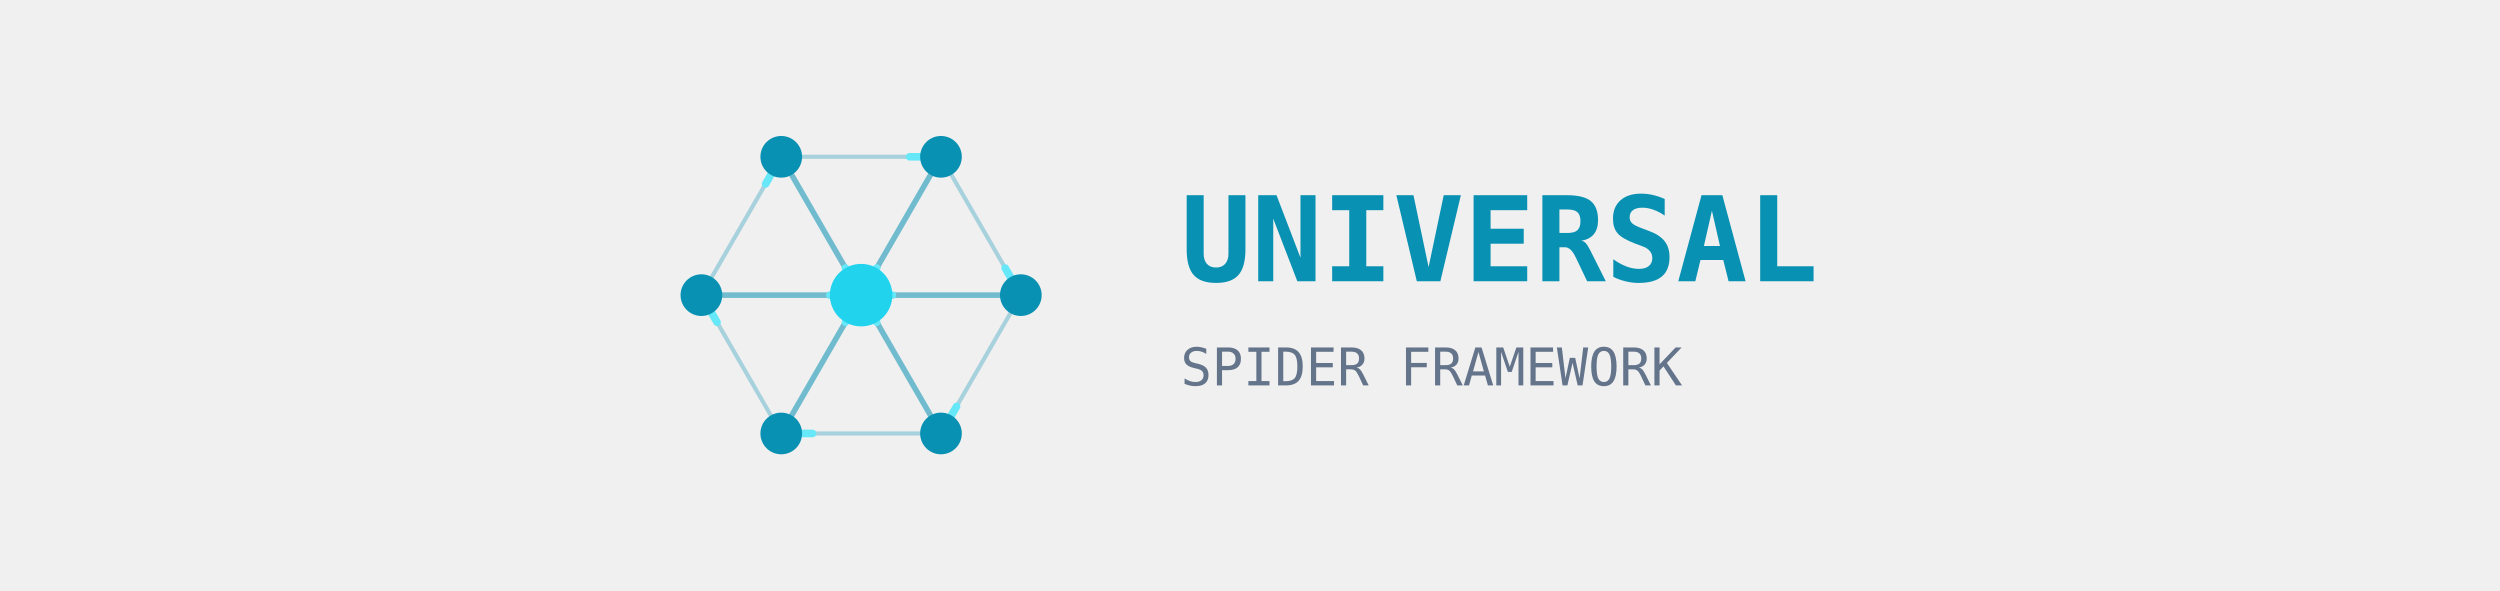
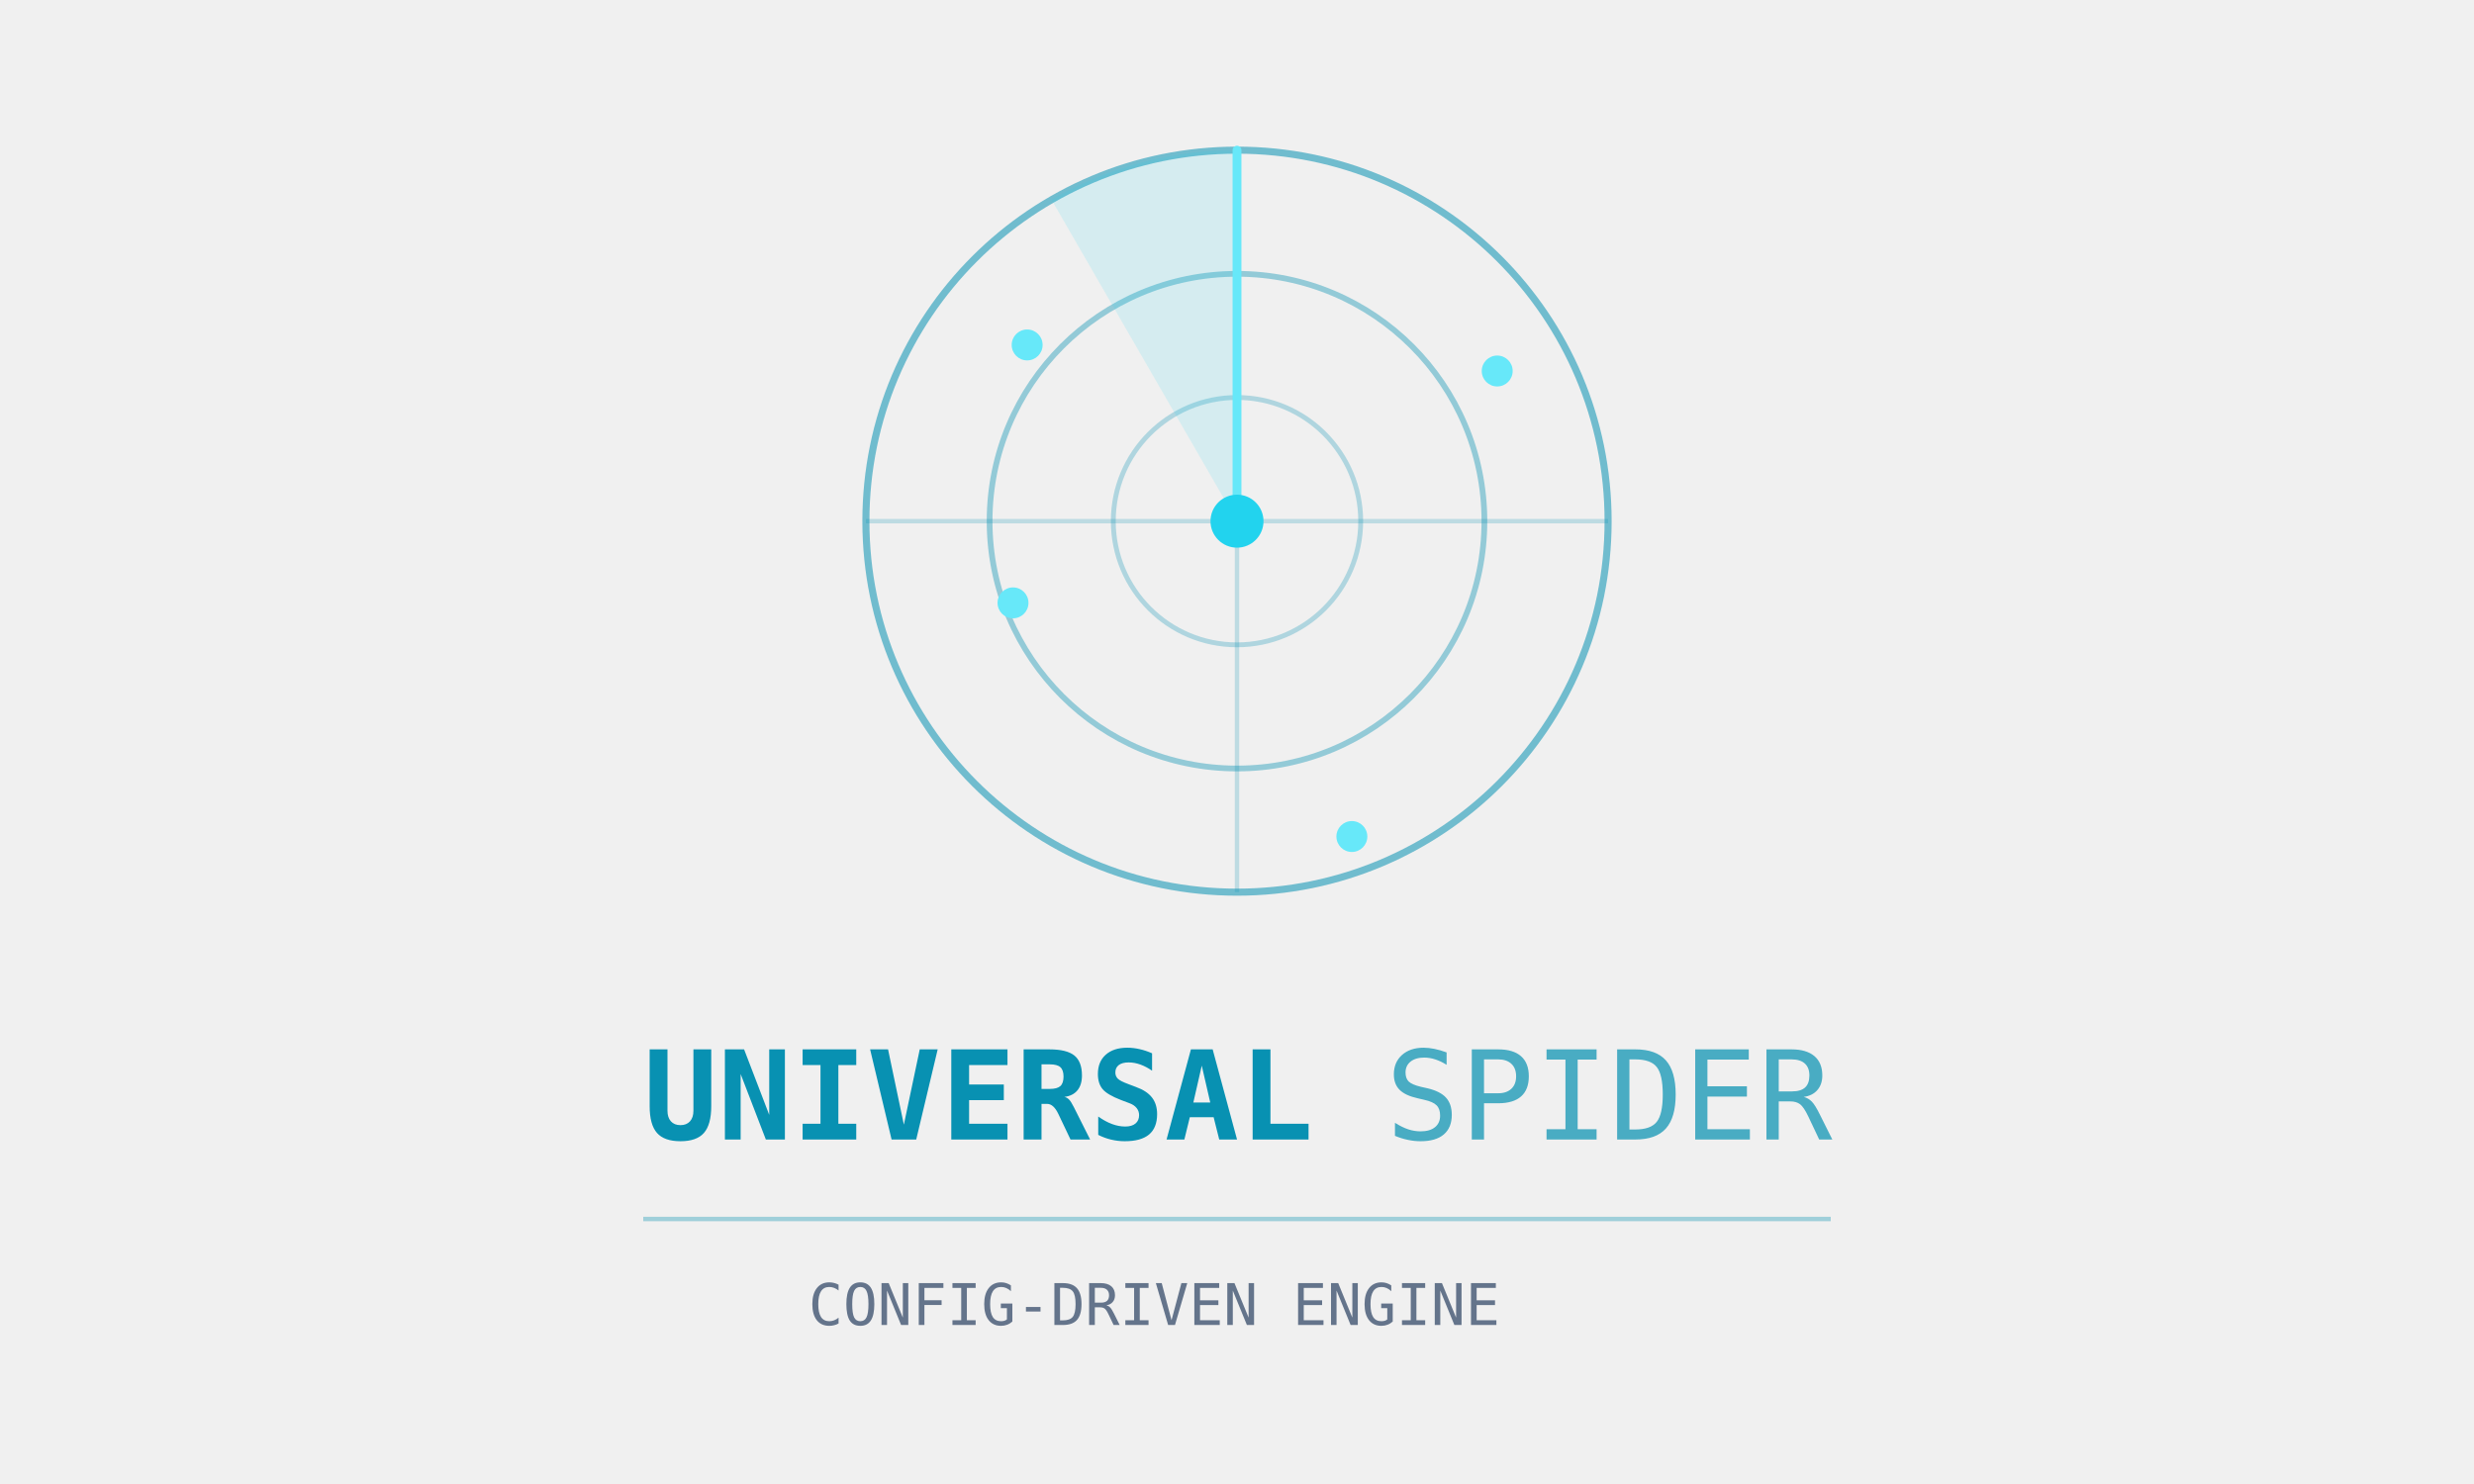
- <svg xmlns="http://www.w3.org/2000/svg" viewBox="0 0 720 170" width="720" height="170" role="img" aria-labelledby="sfLogoTitle">
+ <svg xmlns="http://www.w3.org/2000/svg" viewBox="0 0 560 336" width="560" height="336" role="img" aria-labelledby="sfTitle">
  <style>
    /* ---------------------------------------------------------------
       纯 CSS 动画（无 JavaScript）。GitHub 会剥离 SVG 中的 script 标签，
       但保留 CSS 动画，因此作为图片嵌入 README 时仍会播放。
       静态基线为「最终可见状态」：若样式被剥离，仍是一个完整的静态 logo。
       配色取自控制台自身 web/static/css/style.css（--accent / --accent-hover）。
+        雷达扫描对应该框架的「站点探测器」与监控面板。
       --------------------------------------------------------------- */

-     /* 连线自绘：枢纽→卫星 与 卫星→卫星 均为 46 单位，共用一条规则 */
-     @keyframes drawLink { from { stroke-dashoffset: 47; } to { stroke-dashoffset: 0; } }
-     .drawLink { stroke-dasharray: 47; animation: drawLink .46s cubic-bezier(.65,0,.35,1) both; }
+     /* 圆环由内向外展开 */
+     @keyframes ringIn {
+       from { opacity: 0; transform: scale(.82); }
+       to   { opacity: 1; transform: scale(1); }
+     }
+     .ringIn {
+       transform-box: fill-box;
+       transform-origin: center;
+       animation: ringIn .6s cubic-bezier(.22,1,.36,1) both;
+     }

-     /* 节点弹出 */
+     /* 中心核心 */
    @keyframes pop {
      from { opacity: 0; transform: scale(.3); }
      to   { opacity: 1; transform: scale(1); }
    }
    .pop {
      transform-box: fill-box;
      transform-origin: center;
-       animation: pop .42s cubic-bezier(.34,1.56,.64,1) both;
+       animation: pop .45s cubic-bezier(.34,1.56,.64,1) both;
    }

-     /* 数据脉冲：沿连线向外/环向流动（常驻） */
-     @keyframes flow { from { stroke-dashoffset: 46; } to { stroke-dashoffset: 0; } }
-     .flow {
-       stroke-dasharray: 9 37;
-       animation: flow 1.6s linear infinite;
+     /* 扫描线 + 扇区：常驻旋转 */
+     @keyframes spin { from { transform: rotate(0deg); } to { transform: rotate(360deg); } }
+     .sweep {
+       transform-box: view-box;
+       transform-origin: 280px 118px;
+       animation: spin 4s linear infinite;
    }

-     /* 枢纽核心呼吸（常驻）。pop 管 opacity，breathe 管 fill-opacity，互不冲突 */
-     @keyframes breathe {
-       0%, 100% { fill-opacity: .55; transform: scale(.9); }
-       50%      { fill-opacity: 1;   transform: scale(1.12); }
+     /* 光点：周期与扫描周期一致（4s），延迟按角度换算，
+        使每个光点恰好在扫描线掠过时亮起 */
+     @keyframes blip {
+       0%   { opacity: 0;   transform: scale(.4); }
+       5%   { opacity: 1;   transform: scale(1.7); }
+       18%  { opacity: .85; transform: scale(1); }
+       65%  { opacity: .22; transform: scale(.9); }
+       100% { opacity: 0;   transform: scale(.4); }
    }
-     .hub {
+     .blip {
      transform-box: fill-box;
      transform-origin: center;
-       animation: pop .45s cubic-bezier(.34,1.56,.64,1) both,
-                  breathe 2.6s ease-in-out 2.9s infinite;
+       animation: blip 4s ease-out infinite normal backwards;
    }

-     /* 文字上浮 */
-     @keyframes rise {
-       from { opacity: 0; transform: translateY(9px); }
-       to   { opacity: 1; transform: translateY(0); }
+     /* 字标：遮罩横向擦除显现 */
+     @keyframes wipe { from { transform: translateX(-560px); } to { transform: translateX(0); } }
+     .wipeRect {
+       transform-box: view-box;
+       animation: wipe .95s cubic-bezier(.65,0,.35,1) 2.2s both;
    }
-     .rise { animation: rise .55s cubic-bezier(.22,1,.36,1) both; }
+ 
+     /* 分隔线：从中心向两侧展开 */
+     @keyframes ruleIn { from { transform: scaleX(0); } to { transform: scaleX(1); } }
+     .rule {
+       transform-box: view-box;
+       transform-origin: 280px 276px;
+       animation: ruleIn .6s cubic-bezier(.22,1,.36,1) 2.9s both;
+     }
+ 
+     @keyframes fadeIn { from { opacity: 0; } to { opacity: 1; } }
+     .fadeIn { animation: fadeIn .6s ease-out both; }

    @media (prefers-reduced-motion: reduce) {
-       .drawLink, .pop, .hub, .rise { animation: none !important; }
-       .flow { display: none; }
+       .ringIn, .pop, .sweep, .blip, .wipeRect, .rule, .fadeIn { animation: none !important; }
    }
  </style>
-   <g stroke="#0891B2" stroke-width="1.2" stroke-linecap="round" opacity=".32">
-     <line class="drawLink" x1="294" y1="85" x2="271" y2="45.16" style="animation-delay:1.10s" />
-     <line class="drawLink" x1="271" y1="45.16" x2="225" y2="45.16" style="animation-delay:1.15s" />
-     <line class="drawLink" x1="225" y1="45.16" x2="202" y2="85" style="animation-delay:1.20s" />
-     <line class="drawLink" x1="202" y1="85" x2="225" y2="124.84" style="animation-delay:1.25s" />
-     <line class="drawLink" x1="225" y1="124.84" x2="271" y2="124.84" style="animation-delay:1.30s" />
-     <line class="drawLink" x1="271" y1="124.84" x2="294" y2="85" style="animation-delay:1.35s" />
+   <defs>
+     <mask id="sfWipe">
+       <rect class="wipeRect" x="0" y="0" width="560" height="336" fill="#fff" />
+     </mask>
+   </defs>
+   <g class="fadeIn" style="animation-delay:.65s" stroke="#0891B2" stroke-width="1" opacity=".22">
+     <line x1="196" y1="118" x2="364" y2="118" />
+     <line x1="280" y1="34" x2="280" y2="202" />
  </g>
-   <g stroke="#0891B2" stroke-width="1.6" stroke-linecap="round" opacity=".55">
-     <line class="drawLink" x1="248" y1="85" x2="294" y2="85" style="animation-delay:.35s" />
-     <line class="drawLink" x1="248" y1="85" x2="271" y2="45.16" style="animation-delay:.40s" />
-     <line class="drawLink" x1="248" y1="85" x2="225" y2="45.16" style="animation-delay:.45s" />
-     <line class="drawLink" x1="248" y1="85" x2="202" y2="85" style="animation-delay:.50s" />
-     <line class="drawLink" x1="248" y1="85" x2="225" y2="124.84" style="animation-delay:.55s" />
-     <line class="drawLink" x1="248" y1="85" x2="271" y2="124.84" style="animation-delay:.60s" />
+   <g fill="none" stroke="#0891B2">
+     <circle class="ringIn" cx="280" cy="118" r="84" stroke-width="1.6" opacity=".55" style="animation-delay:0s" />
+     <circle class="ringIn" cx="280" cy="118" r="56" stroke-width="1.3" opacity=".4" style="animation-delay:.25s" />
+     <circle class="ringIn" cx="280" cy="118" r="28" stroke-width="1.1" opacity=".28" style="animation-delay:.45s" />
  </g>
-   <g stroke="#67E8F9" stroke-width="2.2" stroke-linecap="round" fill="none">
-     <line class="flow" x1="248" y1="85" x2="294" y2="85" style="animation-delay:0s" />
-     <line class="flow" x1="248" y1="85" x2="271" y2="45.16" style="animation-delay:.27s" />
-     <line class="flow" x1="248" y1="85" x2="225" y2="45.16" style="animation-delay:.54s" />
-     <line class="flow" x1="248" y1="85" x2="202" y2="85" style="animation-delay:.81s" />
-     <line class="flow" x1="248" y1="85" x2="225" y2="124.84" style="animation-delay:1.08s" />
-     <line class="flow" x1="248" y1="85" x2="271" y2="124.84" style="animation-delay:1.35s" />
-     <line class="flow" x1="294" y1="85" x2="271" y2="45.16" style="animation-delay:.15s" />
-     <line class="flow" x1="271" y1="45.16" x2="225" y2="45.16" style="animation-delay:.42s" />
-     <line class="flow" x1="225" y1="45.16" x2="202" y2="85" style="animation-delay:.69s" />
-     <line class="flow" x1="202" y1="85" x2="225" y2="124.84" style="animation-delay:.96s" />
-     <line class="flow" x1="225" y1="124.84" x2="271" y2="124.84" style="animation-delay:1.23s" />
-     <line class="flow" x1="271" y1="124.84" x2="294" y2="85" style="animation-delay:1.50s" />
+   <g class="sweep">
+     <path d="M 280 118 L 280 34 A 84 84 0 0 0 238 45.2 Z" fill="#22D3EE" opacity=".13" />
+     <line x1="280" y1="118" x2="280" y2="34" stroke="#67E8F9" stroke-width="2" stroke-linecap="round" />
  </g>
-   <g fill="#0891B2">
-     <circle class="pop" cx="294" cy="85" r="6" style="animation-delay:.70s" />
-     <circle class="pop" cx="271" cy="45.16" r="6" style="animation-delay:.76s" />
-     <circle class="pop" cx="225" cy="45.16" r="6" style="animation-delay:.82s" />
-     <circle class="pop" cx="202" cy="85" r="6" style="animation-delay:.88s" />
-     <circle class="pop" cx="225" cy="124.84" r="6" style="animation-delay:.94s" />
-     <circle class="pop" cx="271" cy="124.84" r="6" style="animation-delay:1.00s" />
+   <g fill="#67E8F9">
+     <circle class="blip" cx="338.9" cy="84" r="3.5" style="animation-delay:.667s" />
+     <circle class="blip" cx="306" cy="189.4" r="3.5" style="animation-delay:1.778s" />
+     <circle class="blip" cx="229.3" cy="136.5" r="3.5" style="animation-delay:2.778s" />
+     <circle class="blip" cx="232.5" cy="78.1" r="3.5" style="animation-delay:3.444s" />
  </g>
-   <circle class="hub" cx="248" cy="85" r="9" fill="#22D3EE" style="animation-delay:0s" />
-   <g font-family="ui-monospace, SFMono-Regular, Menlo, Consolas, 'DejaVu Sans Mono', monospace" font-size="34" font-weight="700" fill="#0891B2" text-anchor="start">
-     <text class="rise" x="340" y="81" style="animation-delay:2.200s">U</text>
-     <text class="rise" x="360.4" y="81" style="animation-delay:2.250s">N</text>
-     <text class="rise" x="380.8" y="81" style="animation-delay:2.300s">I</text>
-     <text class="rise" x="401.2" y="81" style="animation-delay:2.350s">V</text>
-     <text class="rise" x="421.6" y="81" style="animation-delay:2.400s">E</text>
-     <text class="rise" x="442" y="81" style="animation-delay:2.450s">R</text>
-     <text class="rise" x="462.4" y="81" style="animation-delay:2.500s">S</text>
-     <text class="rise" x="482.8" y="81" style="animation-delay:2.550s">A</text>
-     <text class="rise" x="503.2" y="81" style="animation-delay:2.600s">L</text>
+   <circle class="pop" cx="280" cy="118" r="6" fill="#22D3EE" style="animation-delay:.85s" />
+   <g mask="url(#sfWipe)" font-family="ui-monospace, SFMono-Regular, Menlo, Consolas, 'DejaVu Sans Mono', monospace" font-size="28" text-anchor="start" fill="#0891B2">
+     <text x="145.6" y="258" font-weight="700">UNIVERSAL</text>
+     <text x="313.6" y="258" font-weight="400" opacity=".72">SPIDER</text>
  </g>
-   <text class="rise" x="340" y="111" font-family="ui-monospace, SFMono-Regular, Menlo, Consolas, 'DejaVu Sans Mono', monospace" font-size="15" fill="#64748B" textLength="184" lengthAdjust="spacing" style="animation-delay:2.85s">SPIDER FRAMEWORK</text>
+   <line class="rule" x1="145.6" y1="276" x2="414.4" y2="276" stroke="#0891B2" stroke-width="1" opacity=".35" />
+   <text class="fadeIn" x="183" y="300" font-family="ui-monospace, SFMono-Regular, Menlo, Consolas, 'DejaVu Sans Mono', monospace" font-size="13" fill="#64748B" textLength="194" lengthAdjust="spacing" style="animation-delay:3.10s">CONFIG-DRIVEN ENGINE</text>
</svg>
